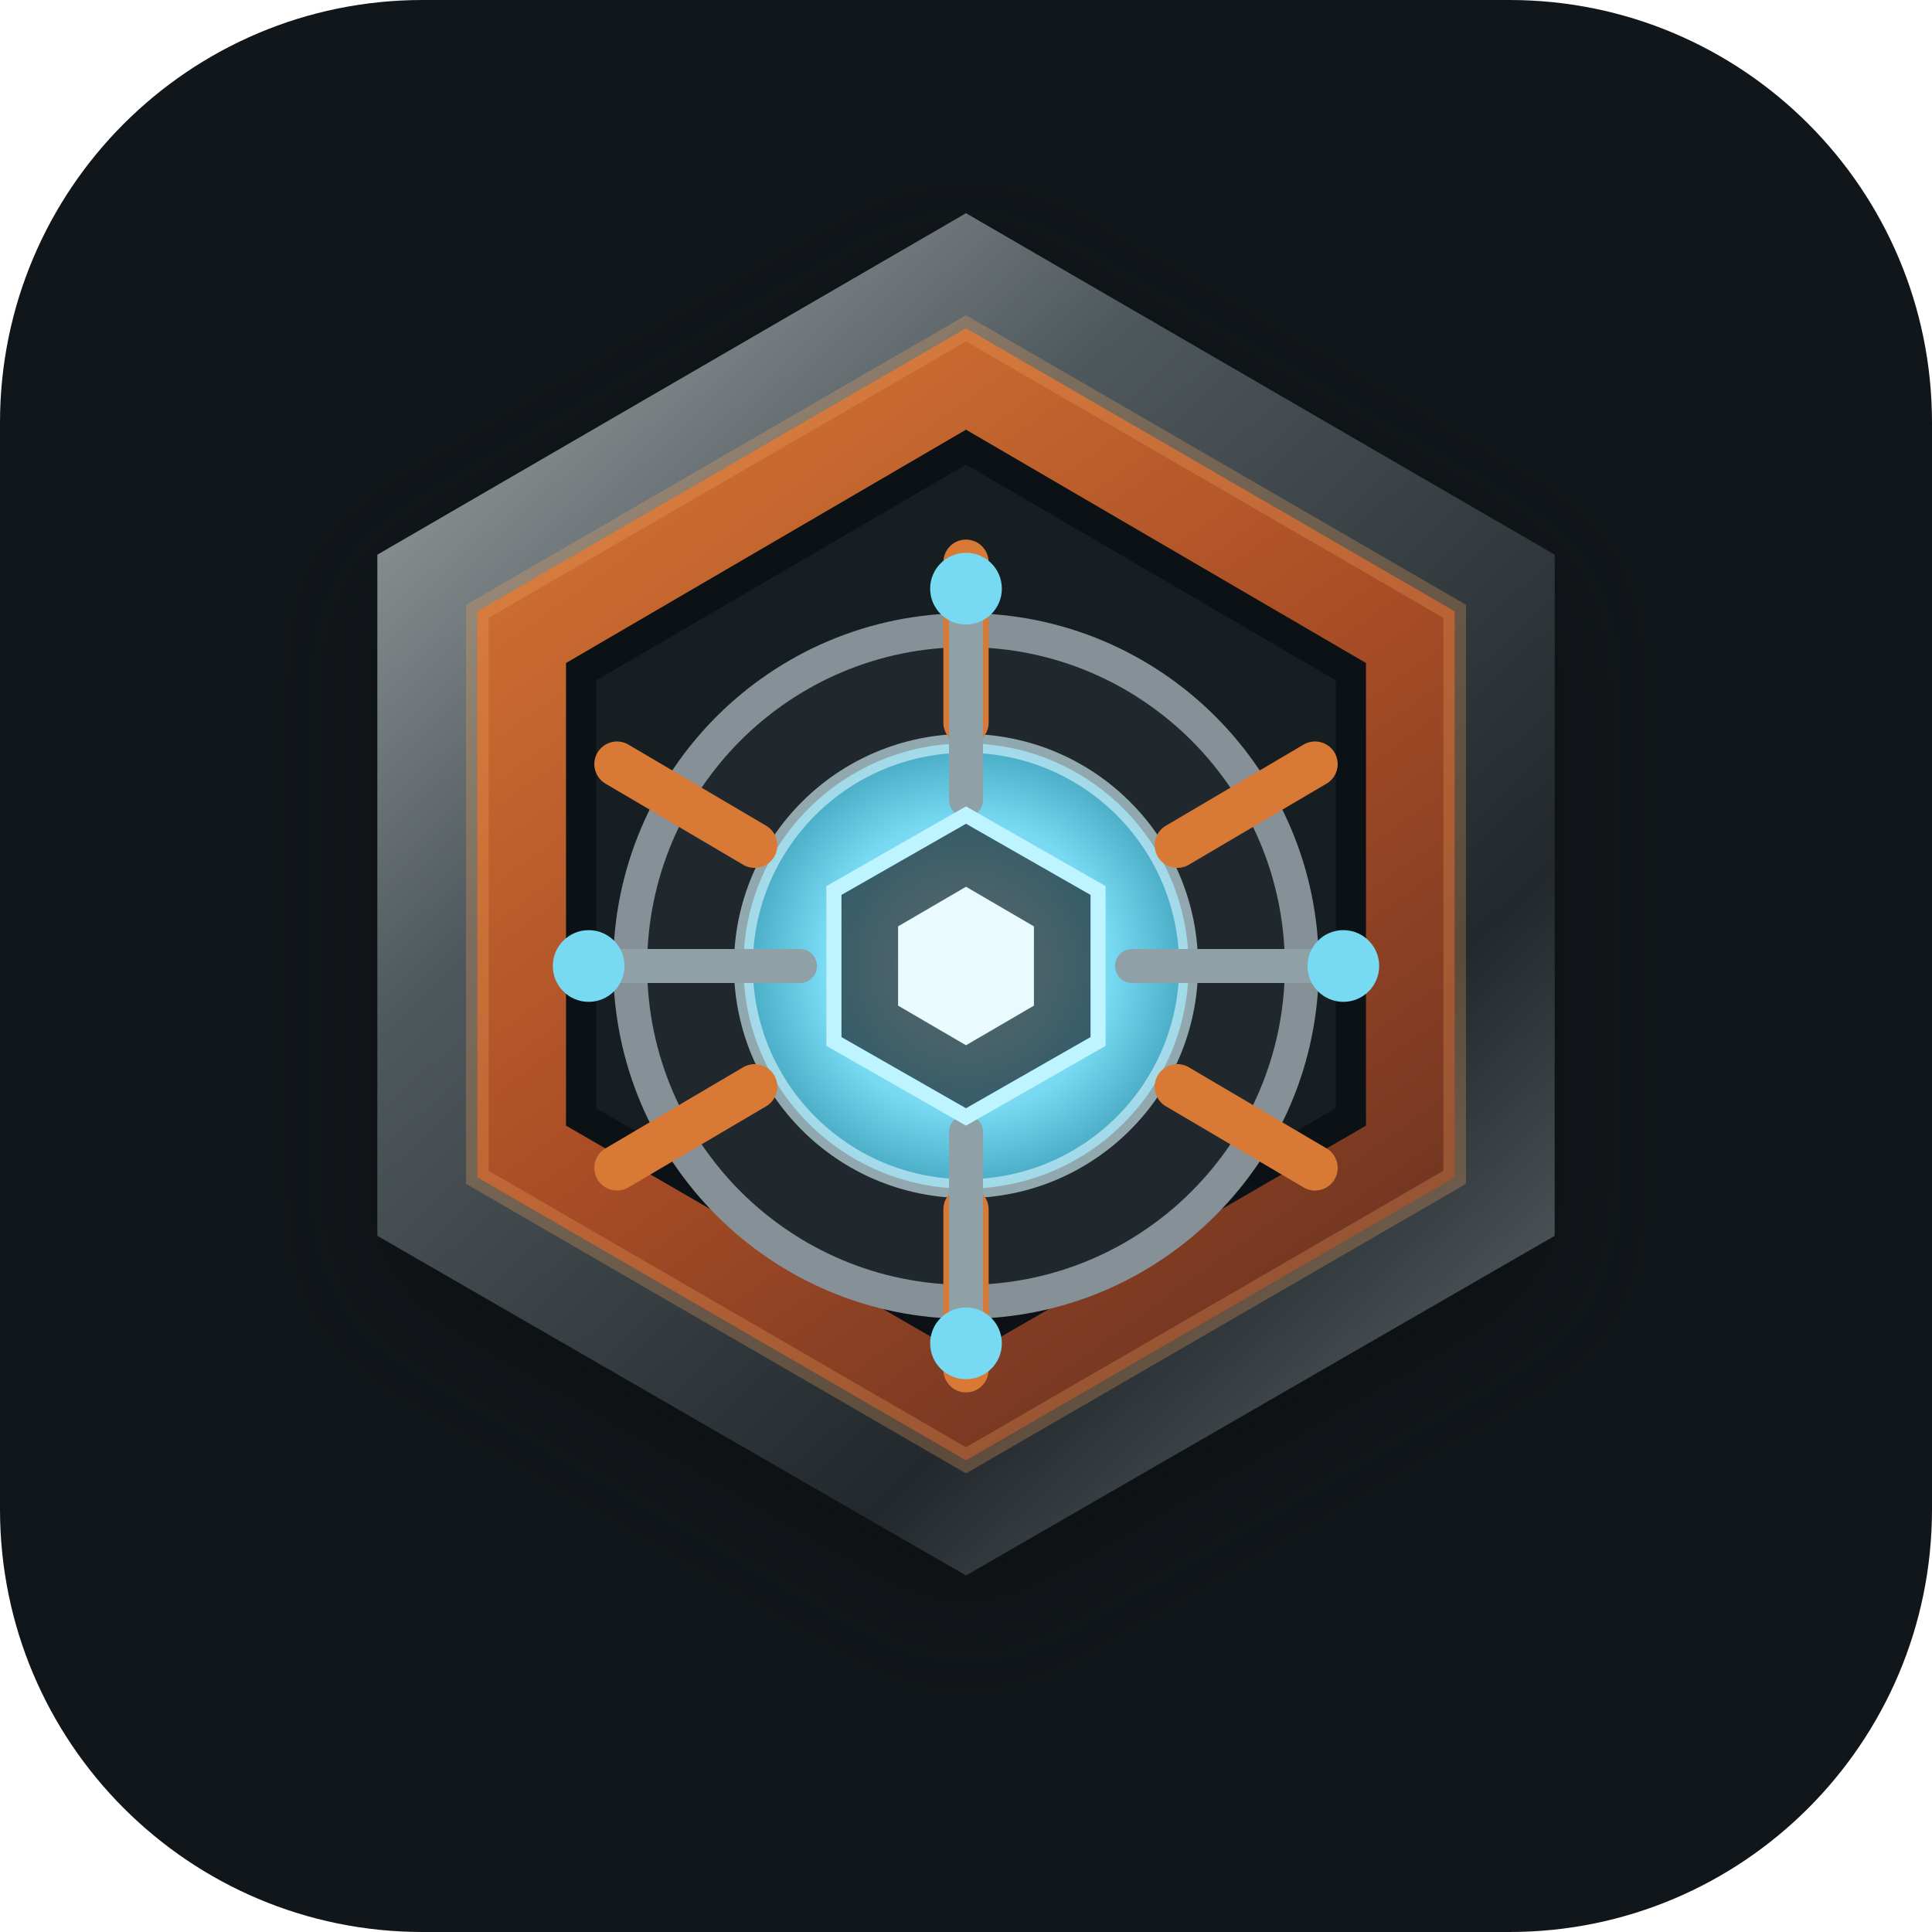
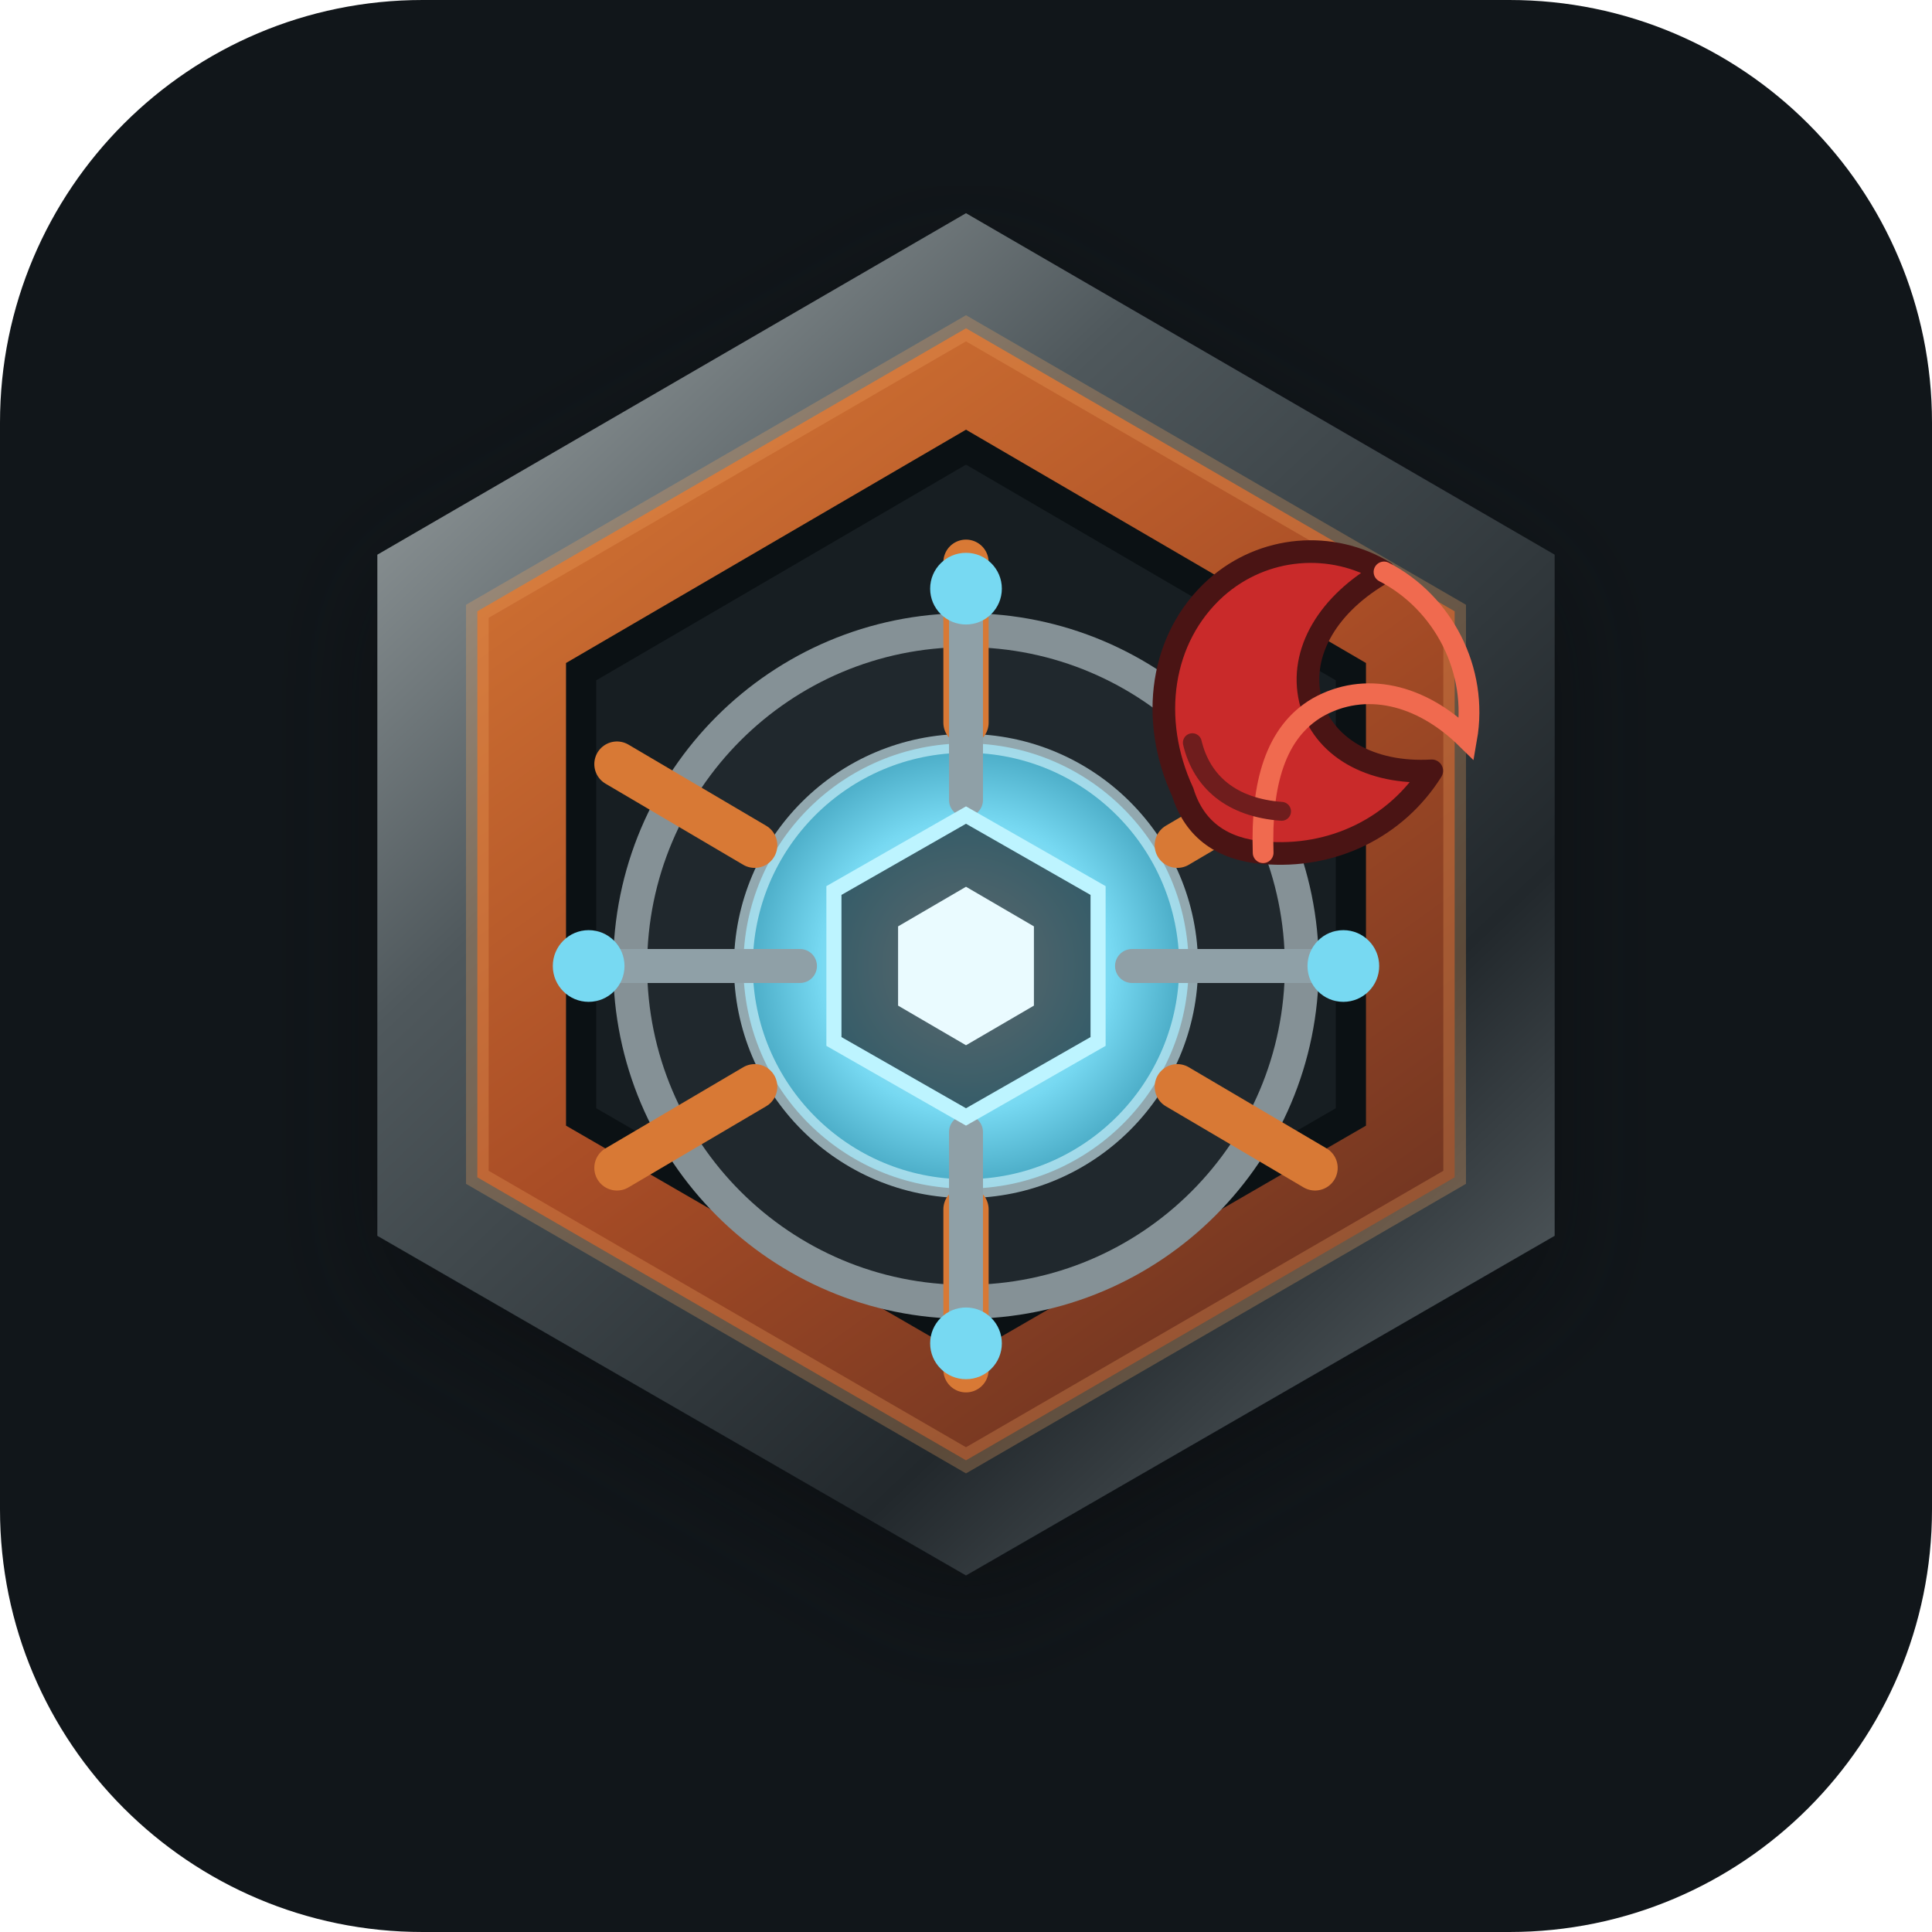
<svg xmlns="http://www.w3.org/2000/svg" width="1024" height="1024" viewBox="0 0 1024 1024" fill="none" role="img" aria-labelledby="title desc">
  <defs>
    <radialGradient id="coreGlow" cx="0" cy="0" r="1" gradientUnits="userSpaceOnUse" gradientTransform="translate(512 512) rotate(90) scale(214)">
      <stop offset="0" stop-color="#EAFBFF" />
      <stop offset="0.36" stop-color="#77D9F2" />
      <stop offset="0.72" stop-color="#1E7E9A" />
      <stop offset="1" stop-color="#0D2F3B" />
    </radialGradient>
    <linearGradient id="rustFace" x1="273" y1="184" x2="747" y2="843" gradientUnits="userSpaceOnUse">
      <stop offset="0" stop-color="#D87935" />
      <stop offset="0.46" stop-color="#A94D26" />
      <stop offset="1" stop-color="#54291F" />
    </linearGradient>
    <linearGradient id="steelEdge" x1="168" y1="150" x2="853" y2="870" gradientUnits="userSpaceOnUse">
      <stop offset="0" stop-color="#A9B0B1" />
      <stop offset="0.31" stop-color="#4F585C" />
      <stop offset="0.68" stop-color="#22282C" />
      <stop offset="1" stop-color="#788286" />
    </linearGradient>
    <filter id="softShadow" x="89" y="99" width="846" height="850" filterUnits="userSpaceOnUse" color-interpolation-filters="sRGB">
      <feFlood flood-opacity="0" result="BackgroundImageFix" />
      <feColorMatrix in="SourceAlpha" type="matrix" values="0 0 0 0 0 0 0 0 0 0 0 0 0 0 0 0 0 0 127 0" result="hardAlpha" />
      <feOffset dy="22" />
      <feGaussianBlur stdDeviation="30" />
      <feComposite in2="hardAlpha" operator="out" />
      <feColorMatrix type="matrix" values="0 0 0 0 0.035 0 0 0 0 0.039 0 0 0 0 0.043 0 0 0 0.46 0" />
      <feBlend mode="normal" in2="BackgroundImageFix" result="effect1_dropShadow" />
      <feBlend mode="normal" in="SourceGraphic" in2="effect1_dropShadow" result="shape" />
    </filter>
  </defs>
  <rect width="1024" height="1024" rx="224" fill="#11161A" />
  <g filter="url(#softShadow)">
    <path d="M512 113L824 294V655L512 835L200 655V294L512 113Z" fill="url(#steelEdge)" />
    <path d="M512 174L771 324V624L512 774L253 624V324L512 174Z" fill="url(#rustFace)" />
    <path d="M512 174L771 324V624L512 774L253 624V324L512 174Z" stroke="#F0A35D" stroke-opacity="0.28" stroke-width="12" />
    <path d="M512 237L716 356V592L512 710L308 592V356L512 237Z" fill="#171E22" stroke="#0B1114" stroke-width="16" />
    <circle cx="512" cy="512" r="178" fill="#20282D" stroke="#859196" stroke-width="18" />
    <circle cx="512" cy="512" r="118" fill="url(#coreGlow)" stroke="#D8F6FF" stroke-opacity="0.62" stroke-width="10" />
    <path d="M512 298V383" stroke="#D87935" stroke-width="24" stroke-linecap="round" />
    <path d="M512 641V726" stroke="#D87935" stroke-width="24" stroke-linecap="round" />
    <path d="M327 405L400 448" stroke="#D87935" stroke-width="24" stroke-linecap="round" />
    <path d="M624 576L697 619" stroke="#D87935" stroke-width="24" stroke-linecap="round" />
    <path d="M327 619L400 576" stroke="#D87935" stroke-width="24" stroke-linecap="round" />
    <path d="M624 448L697 405" stroke="#D87935" stroke-width="24" stroke-linecap="round" />
    <path d="M424 512H312" stroke="#8FA0A7" stroke-width="18" stroke-linecap="round" />
    <path d="M712 512H600" stroke="#8FA0A7" stroke-width="18" stroke-linecap="round" />
    <path d="M512 424V312" stroke="#8FA0A7" stroke-width="18" stroke-linecap="round" />
    <path d="M512 712V600" stroke="#8FA0A7" stroke-width="18" stroke-linecap="round" />
    <circle cx="312" cy="512" r="19" fill="#77D9F2" />
    <circle cx="712" cy="512" r="19" fill="#77D9F2" />
    <circle cx="512" cy="312" r="19" fill="#77D9F2" />
    <circle cx="512" cy="712" r="19" fill="#77D9F2" />
    <path d="M512 432L582 472V552L512 592L442 552V472L512 432Z" fill="#10171B" fill-opacity="0.64" stroke="#BDF4FF" stroke-width="8" />
    <path d="M512 470L548 491V533L512 554L476 533V491L512 470Z" fill="#EAFBFF" />
+     <g transform="translate(642 258) rotate(24)" aria-label="red rust claw accent">
+       <path d="M52 154C20 126 8 84 24 48C38 17 70 0 102 4C82 31 78 61 94 82C110 102 139 105 168 90C163 125 139 154 104 166C84 173 66 170 52 154Z" fill="#C92A2A" stroke="#4A1414" stroke-width="12" stroke-linejoin="round" />
+       <path d="M102 4C137 6 169 31 178 67C146 55 116 61 99 84C84 105 88 133 104 166" stroke="#F06A4F" stroke-width="11" stroke-linecap="round" />
+       <path d="M46 128C59 145 79 151 104 142" stroke="#6F1D1D" stroke-width="10" stroke-linecap="round" />
+     </g>
  </g>
</svg>
